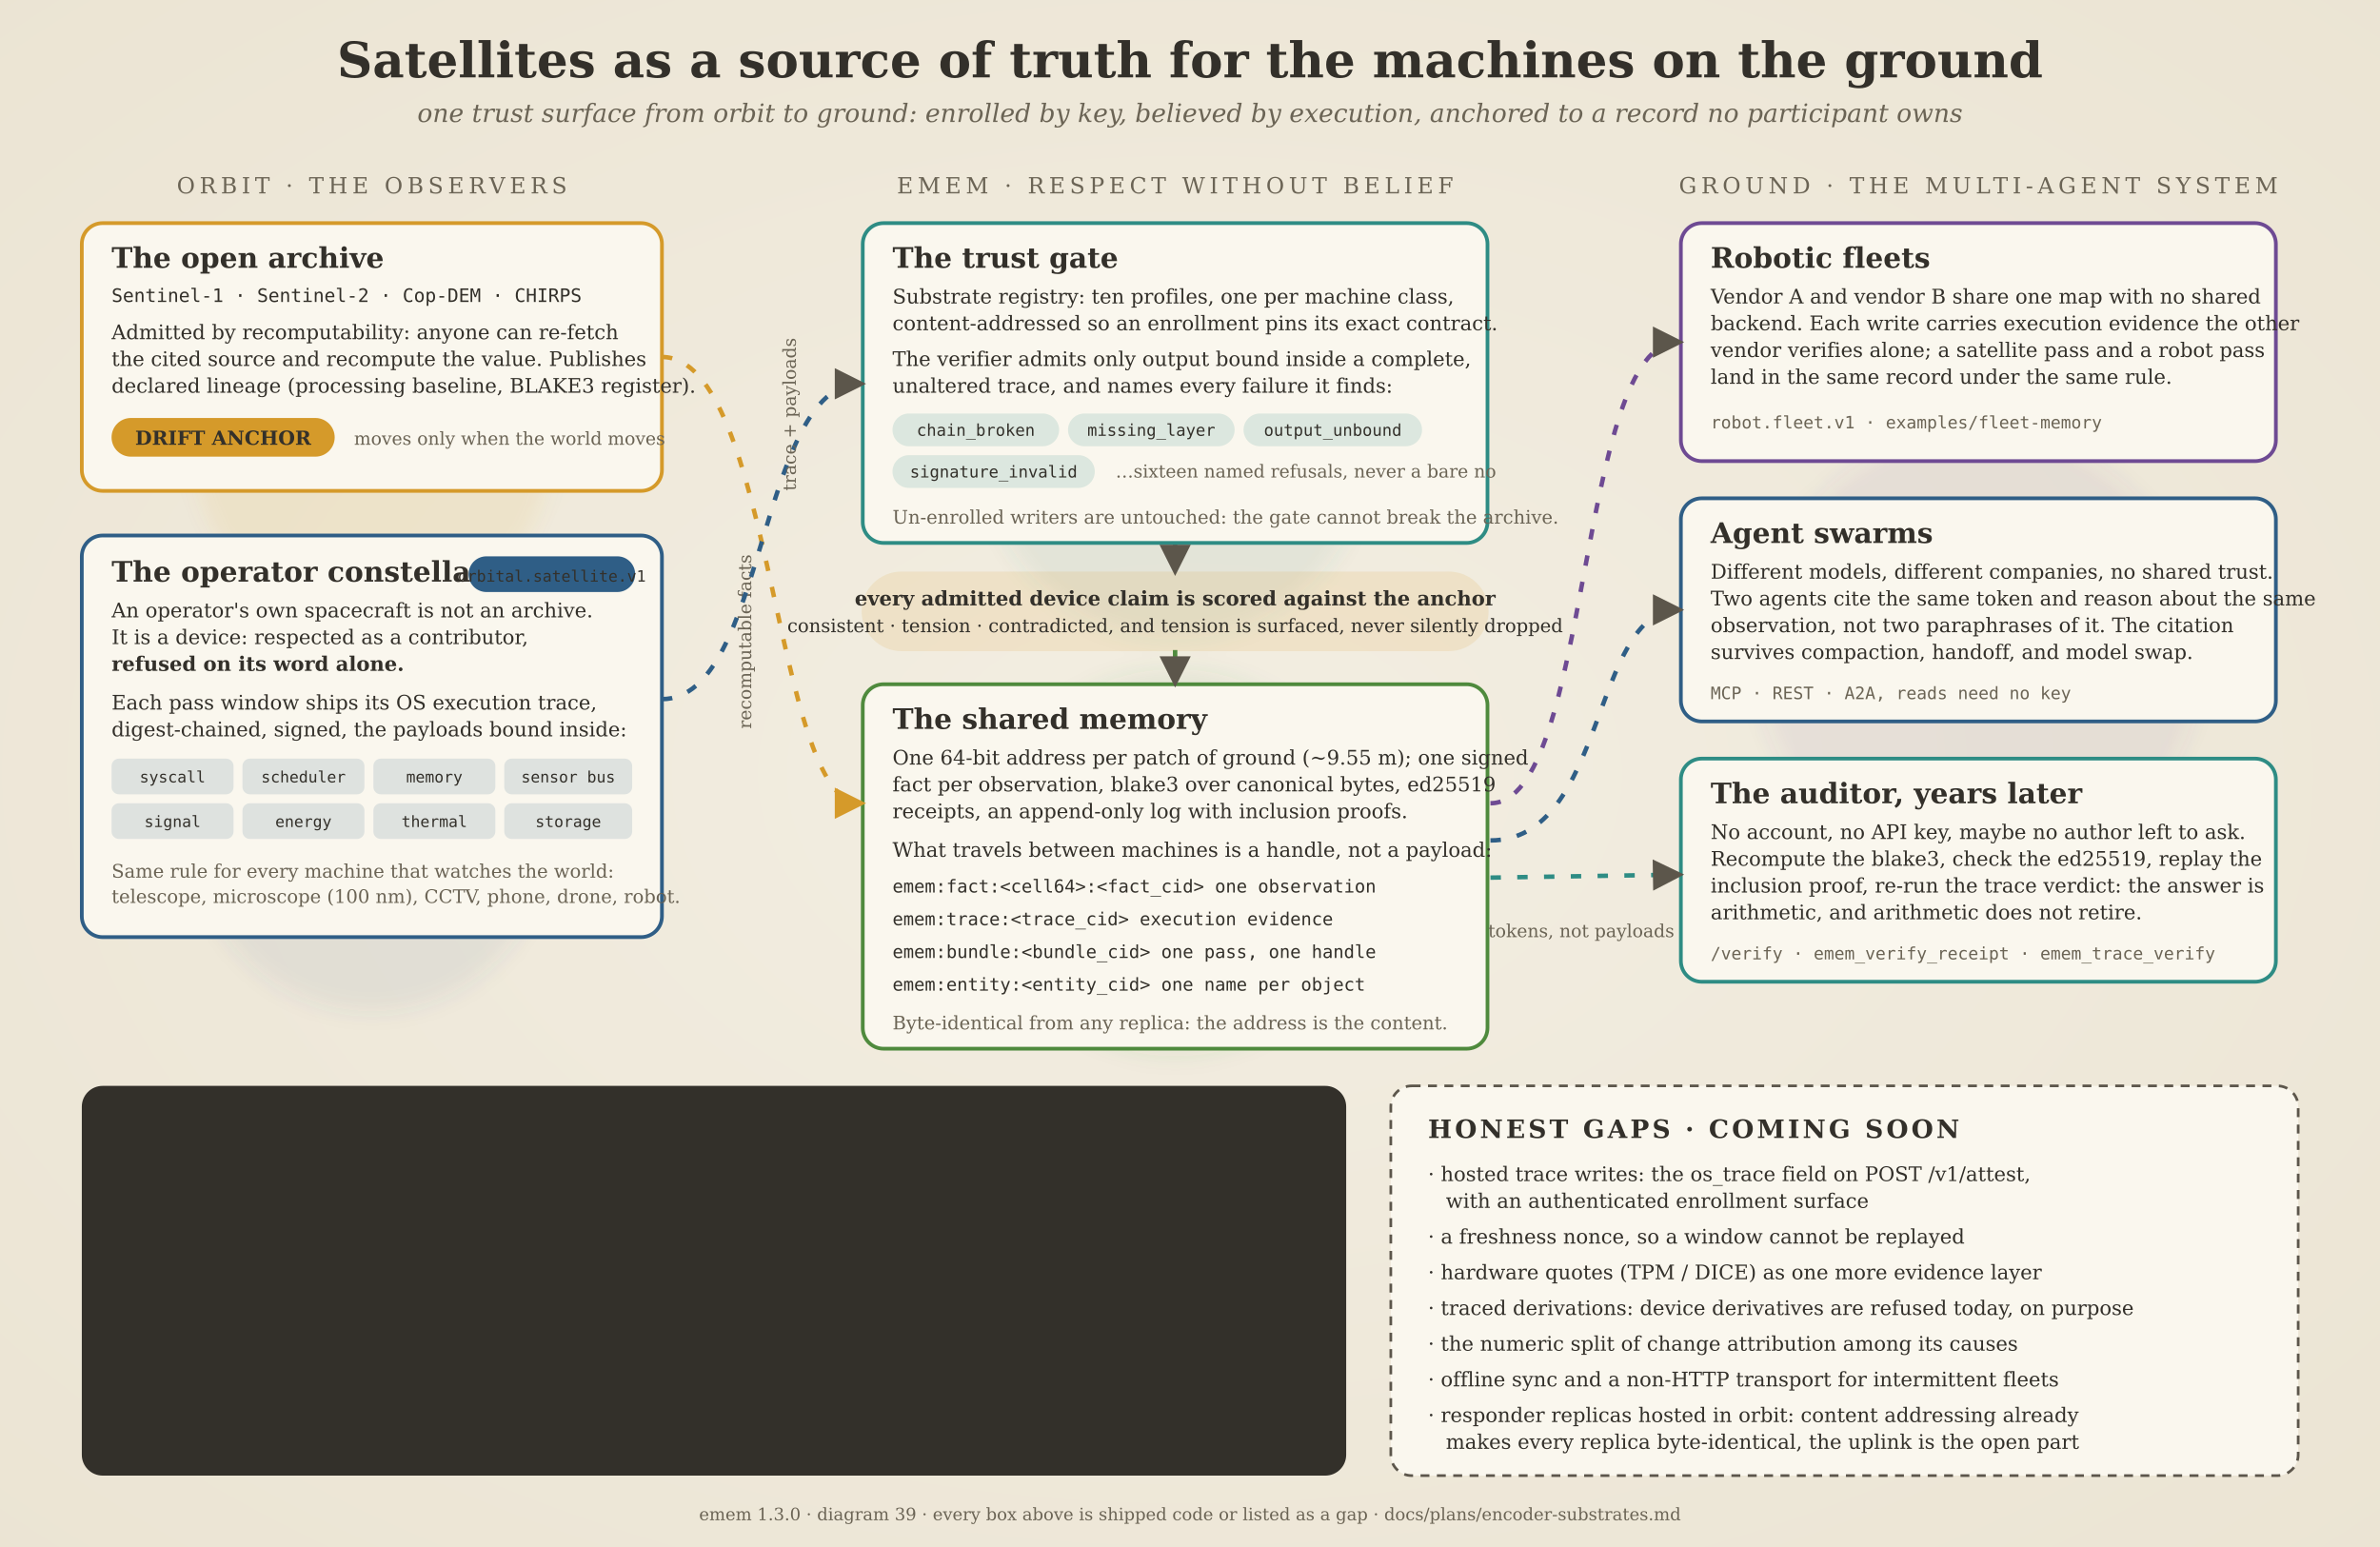
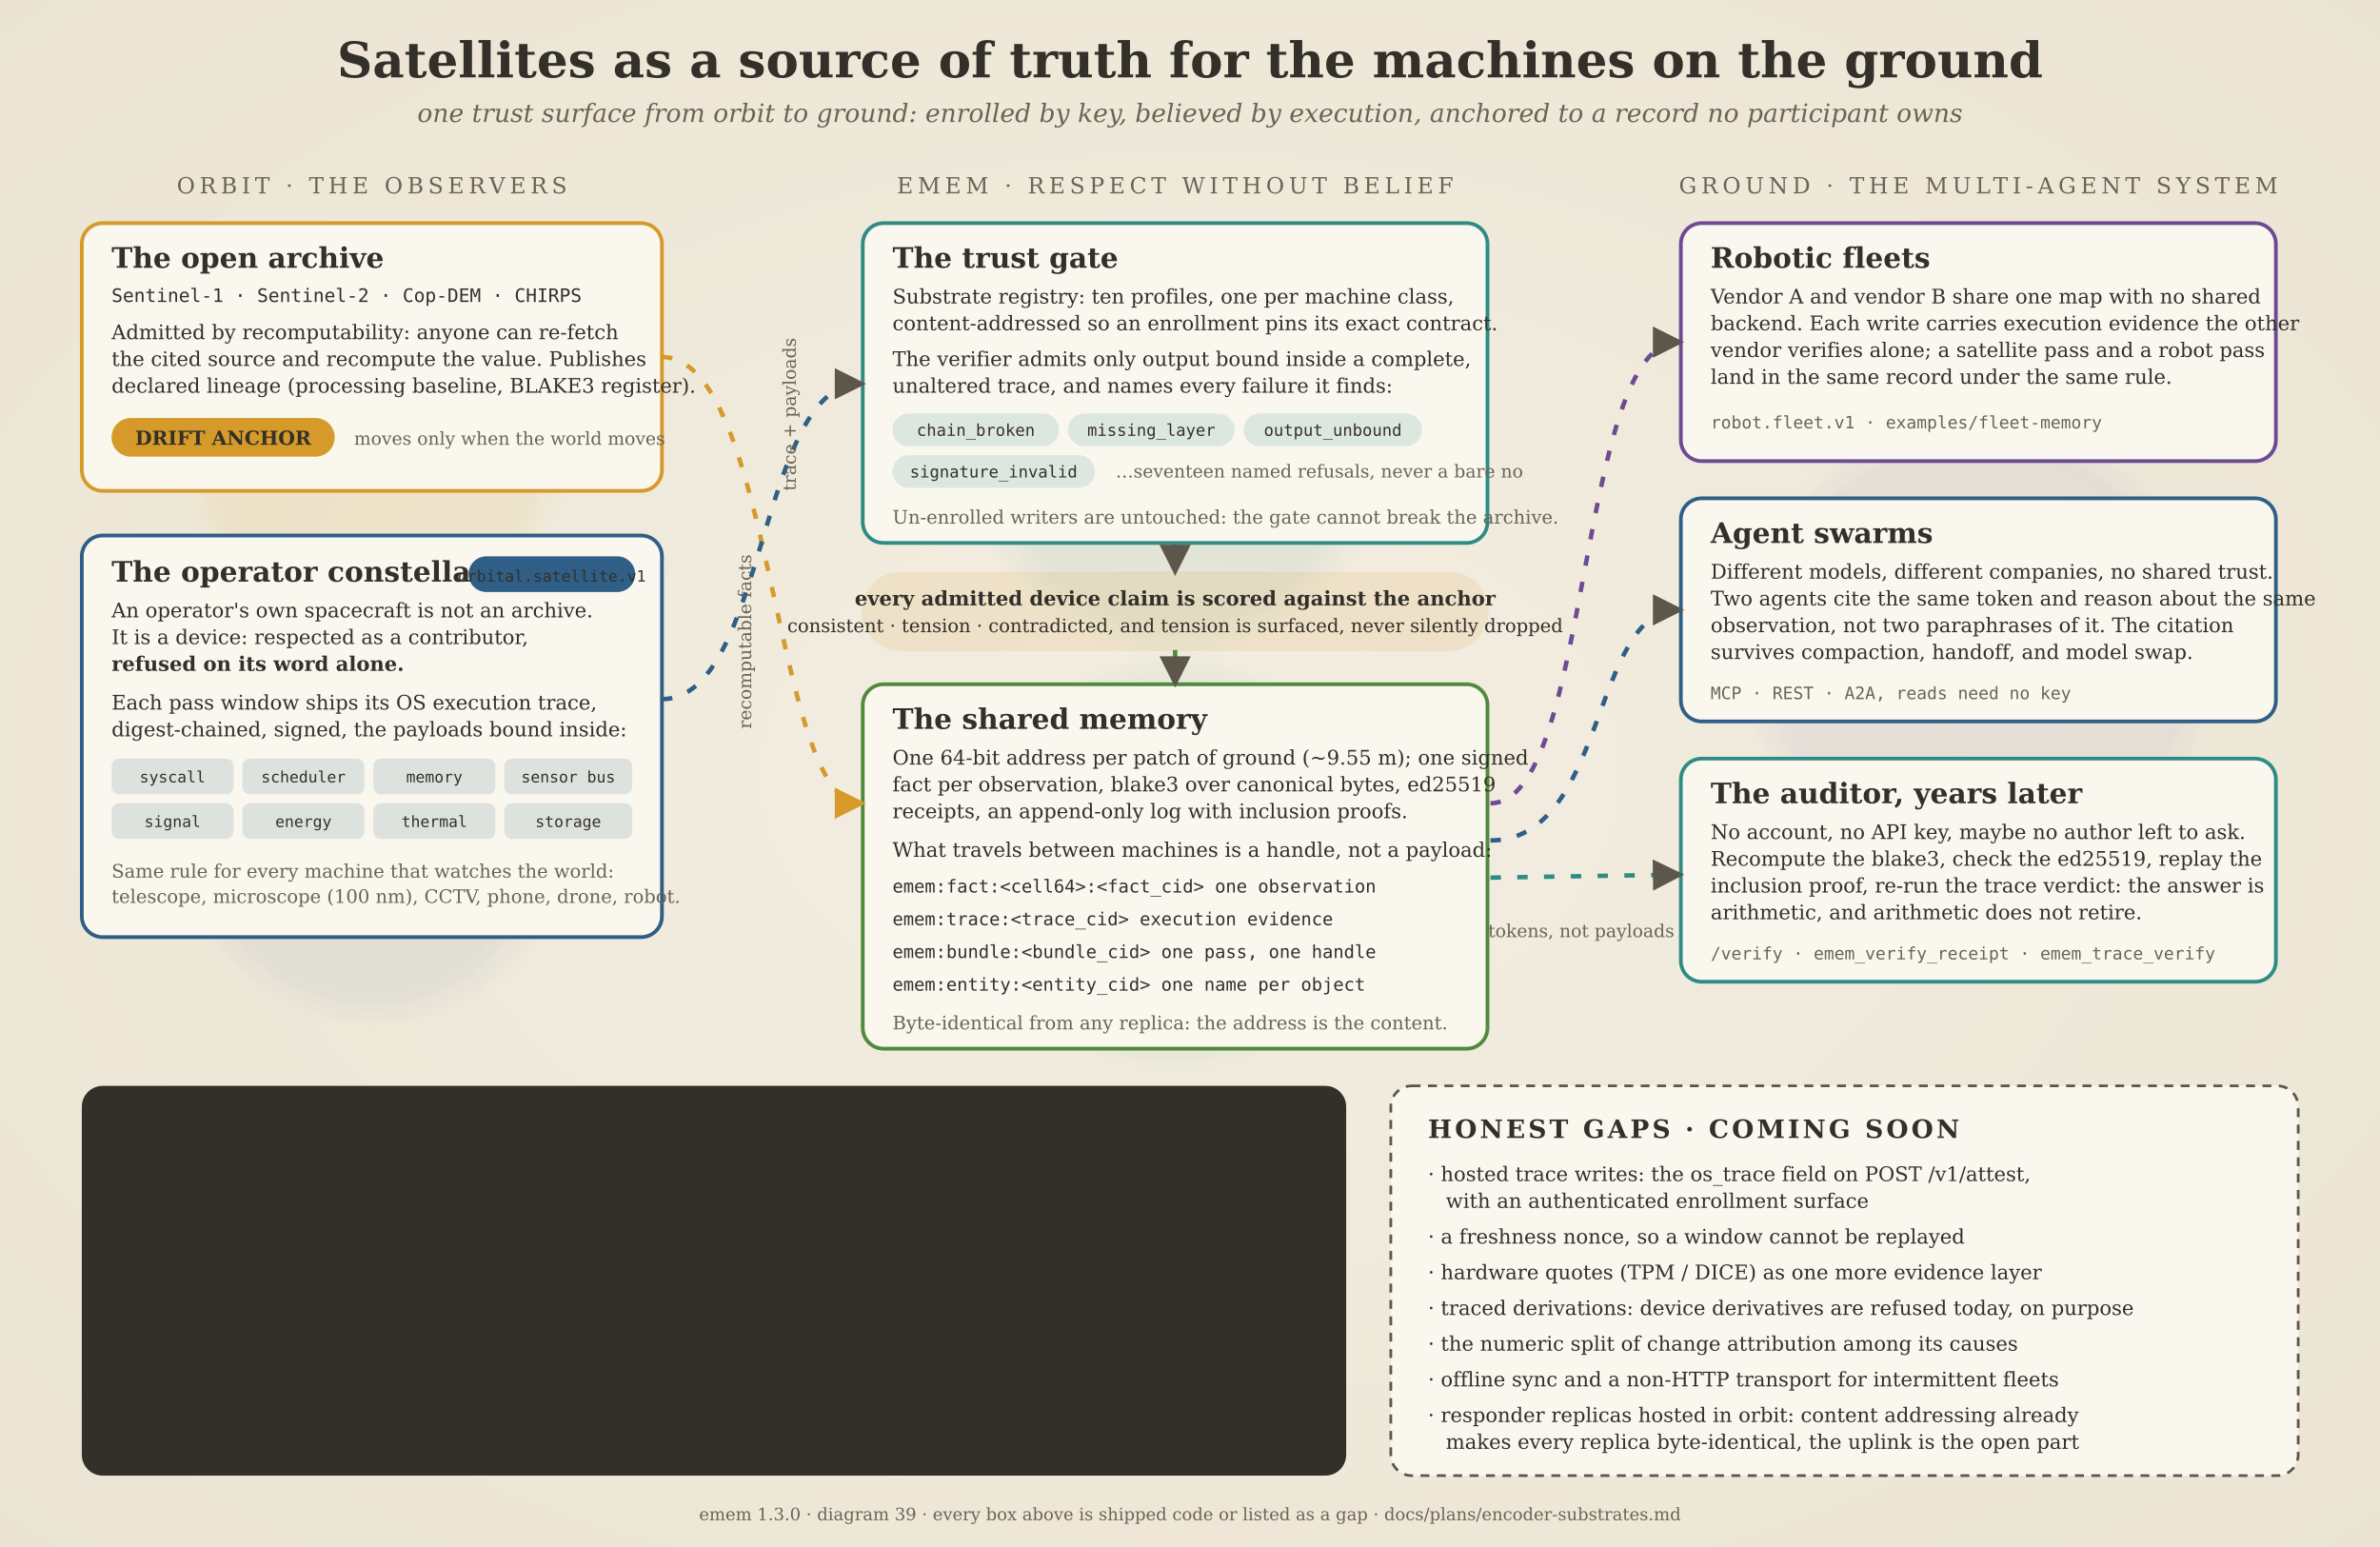
<svg xmlns="http://www.w3.org/2000/svg" viewBox="0 0 1600 1040" width="1600" height="1040" role="img" aria-label="How satellites become a source of truth for multi-agent systems and robotic fleets on the ground: two admission rules in orbit, one trust gate, one shared memory, and ground consumers who verify alone. Gaps are labeled coming soon.">
  <defs>
    <radialGradient id="paper" cx="50%" cy="50%" r="72%">
      <stop offset="0%" stop-color="#f3eee2" />
      <stop offset="100%" stop-color="#ebe4d3" />
    </radialGradient>
    <filter id="blur" x="-30%" y="-30%" width="160%" height="160%">
      <feGaussianBlur stdDeviation="7" />
    </filter>
    <marker id="arr" viewBox="0 0 10 10" refX="8" refY="5" markerWidth="7" markerHeight="7" orient="auto-start-reverse">
      <path d="M0,0 L10,5 L0,10 z" fill="#5c564b" />
    </marker>
    <marker id="arrAmber" viewBox="0 0 10 10" refX="8" refY="5" markerWidth="7" markerHeight="7" orient="auto-start-reverse">
      <path d="M0,0 L10,5 L0,10 z" fill="#d59a2a" />
    </marker>
    <style>
.flowline{stroke-dasharray:7 11;animation:emflow 1.25s linear infinite}
@keyframes emflow{to{stroke-dashoffset:-18}}
.pulse{animation:empulse 3.4s ease-in-out infinite}
@keyframes empulse{0%,100%{opacity:.35}50%{opacity:1}}
@media(prefers-reduced-motion:reduce){.flowline{animation:none}.pulse{animation:none}}
.h{font-family:Georgia,'DejaVu Serif',serif;fill:#33302a}
.m{font-family:'DejaVu Sans Mono','JetBrains Mono',ui-monospace,monospace;fill:#33302a}
.dim{fill:#6b6455}
</style>
  </defs>
  <rect width="1600" height="1040" fill="url(#paper)" />
  <g filter="url(#blur)">
    <circle cx="250" cy="300" r="120" fill="#d59a2a" opacity="0.08" />
    <circle cx="250" cy="560" r="120" fill="#2f5e86" opacity="0.08" />
    <circle cx="790" cy="300" r="130" fill="#2e8c84" opacity="0.08" />
    <circle cx="790" cy="580" r="130" fill="#4f8a3d" opacity="0.08" />
    <circle cx="1330" cy="440" r="150" fill="#6e4a93" opacity="0.07" />
  </g>
  <text x="800" y="52" text-anchor="middle" class="h" font-size="33" font-weight="bold">Satellites as a source of truth for the machines on the ground</text>
  <text x="800" y="82" text-anchor="middle" class="h dim" font-size="17" font-style="italic">one trust surface from orbit to ground: enrolled by key, believed by execution, anchored to a record no participant owns</text>
  <text x="250" y="130" text-anchor="middle" class="h dim" font-size="15" letter-spacing="3">ORBIT · THE OBSERVERS</text>
  <rect x="55" y="150" width="390" height="180" rx="14" fill="#faf7ee" stroke="#d59a2a" stroke-width="2.5" />
  <text x="75" y="180" class="h" font-size="19" font-weight="bold">The open archive</text>
  <text x="75" y="203" class="m" font-size="12.5">Sentinel-1 · Sentinel-2 · Cop-DEM · CHIRPS</text>
  <text x="75" y="228" class="h" font-size="13.5">Admitted by recomputability: anyone can re-fetch</text>
  <text x="75" y="246" class="h" font-size="13.5">the cited source and recompute the value. Publishes</text>
  <text x="75" y="264" class="h" font-size="13.5">declared lineage (processing baseline, BLAKE3 register).</text>
  <rect x="75" y="281" width="150" height="26" rx="13" fill="#d59a2a" />
  <text x="150" y="299" text-anchor="middle" class="h" font-size="13" font-weight="bold" fill="#fff">DRIFT ANCHOR</text>
  <text x="238" y="299" class="h dim" font-size="12">moves only when the world moves</text>
  <rect x="55" y="360" width="390" height="270" rx="14" fill="#faf7ee" stroke="#2f5e86" stroke-width="2.5" />
  <text x="75" y="391" class="h" font-size="19" font-weight="bold">The operator constellation</text>
  <rect x="315" y="374" width="112" height="24" rx="12" fill="#2f5e86" />
  <text x="371" y="391" text-anchor="middle" class="m" font-size="10.5" fill="#fff">orbital.satellite.v1</text>
  <text x="75" y="415" class="h" font-size="13.5">An operator's own spacecraft is not an archive.</text>
  <text x="75" y="433" class="h" font-size="13.5">It is a device: respected as a contributor,</text>
  <text x="75" y="451" class="h" font-size="13.5" font-weight="bold">refused on its word alone.</text>
  <text x="75" y="477" class="h" font-size="13.5">Each pass window ships its OS execution trace,</text>
  <text x="75" y="495" class="h" font-size="13.5">digest-chained, signed, the payloads bound inside:</text>
  <g class="m" font-size="10.5">
    <rect x="75" y="510" width="82" height="24" rx="5" fill="#2f5e86" opacity="0.14" />
    <text x="116" y="526" text-anchor="middle">syscall</text>
    <rect x="163" y="510" width="82" height="24" rx="5" fill="#2f5e86" opacity="0.14" />
    <text x="204" y="526" text-anchor="middle">scheduler</text>
    <rect x="251" y="510" width="82" height="24" rx="5" fill="#2f5e86" opacity="0.14" />
    <text x="292" y="526" text-anchor="middle">memory</text>
    <rect x="339" y="510" width="86" height="24" rx="5" fill="#2f5e86" opacity="0.14" />
    <text x="382" y="526" text-anchor="middle">sensor bus</text>
    <rect x="75" y="540" width="82" height="24" rx="5" fill="#2f5e86" opacity="0.14" />
    <text x="116" y="556" text-anchor="middle">signal</text>
    <rect x="163" y="540" width="82" height="24" rx="5" fill="#2f5e86" opacity="0.14" />
    <text x="204" y="556" text-anchor="middle">energy</text>
    <rect x="251" y="540" width="82" height="24" rx="5" fill="#2f5e86" opacity="0.14" />
    <text x="292" y="556" text-anchor="middle">thermal</text>
    <rect x="339" y="540" width="86" height="24" rx="5" fill="#2f5e86" opacity="0.14" />
    <text x="382" y="556" text-anchor="middle">storage</text>
  </g>
  <text x="75" y="590" class="h dim" font-size="12.5">Same rule for every machine that watches the world:</text>
  <text x="75" y="607" class="h dim" font-size="12.5">telescope, microscope (100 nm), CCTV, phone, drone, robot.</text>
  <text x="790" y="130" text-anchor="middle" class="h dim" font-size="15" letter-spacing="3">EMEM · RESPECT WITHOUT BELIEF</text>
  <rect x="580" y="150" width="420" height="215" rx="14" fill="#faf7ee" stroke="#2e8c84" stroke-width="2.5" />
  <text x="600" y="180" class="h" font-size="19" font-weight="bold">The trust gate</text>
  <text x="600" y="204" class="h" font-size="13.5">Substrate registry: ten profiles, one per machine class,</text>
  <text x="600" y="222" class="h" font-size="13.5">content-addressed so an enrollment pins its exact contract.</text>
  <text x="600" y="246" class="h" font-size="13.5">The verifier admits only output bound inside a complete,</text>
  <text x="600" y="264" class="h" font-size="13.5">unaltered trace, and names every failure it finds:</text>
  <g class="m" font-size="11">
    <rect x="600" y="278" width="112" height="22" rx="11" fill="#2e8c84" opacity="0.15" />
    <text x="656" y="293" text-anchor="middle">chain_broken</text>
    <rect x="718" y="278" width="112" height="22" rx="11" fill="#2e8c84" opacity="0.15" />
    <text x="774" y="293" text-anchor="middle">missing_layer</text>
    <rect x="836" y="278" width="120" height="22" rx="11" fill="#2e8c84" opacity="0.15" />
    <text x="896" y="293" text-anchor="middle">output_unbound</text>
    <rect x="600" y="306" width="136" height="22" rx="11" fill="#2e8c84" opacity="0.15" />
    <text x="668" y="321" text-anchor="middle">signature_invalid</text>
-     <text x="750" y="321" class="h dim" font-size="12">…sixteen named refusals, never a bare no</text>
+     <text x="750" y="321" class="h dim" font-size="12">…seventeen named refusals, never a bare no</text>
  </g>
  <text x="600" y="352" class="h dim" font-size="12.5">Un-enrolled writers are untouched: the gate cannot break the archive.</text>
  <rect x="580" y="385" width="420" height="52" rx="26" fill="#d59a2a" opacity="0.13" stroke="#d59a2a" stroke-width="1.5" />
  <text x="790" y="407" text-anchor="middle" class="h" font-size="13.5" font-weight="bold">every admitted device claim is scored against the anchor</text>
  <text x="790" y="425" text-anchor="middle" class="h" font-size="12.5">consistent · tension · contradicted, and tension is surfaced, never silently dropped</text>
  <rect x="580" y="460" width="420" height="245" rx="14" fill="#faf7ee" stroke="#4f8a3d" stroke-width="2.5" />
  <text x="600" y="490" class="h" font-size="19" font-weight="bold">The shared memory</text>
  <text x="600" y="514" class="h" font-size="13.5">One 64-bit address per patch of ground (~9.55 m); one signed</text>
  <text x="600" y="532" class="h" font-size="13.5">fact per observation, blake3 over canonical bytes, ed25519</text>
  <text x="600" y="550" class="h" font-size="13.5">receipts, an append-only log with inclusion proofs.</text>
  <text x="600" y="576" class="h" font-size="13.5">What travels between machines is a handle, not a payload:</text>
  <g class="m" font-size="12">
    <text x="600" y="600">emem:fact:&lt;cell64&gt;:&lt;fact_cid&gt;  one observation</text>
    <text x="600" y="622">emem:trace:&lt;trace_cid&gt;       execution evidence</text>
    <text x="600" y="644">emem:bundle:&lt;bundle_cid&gt;     one pass, one handle</text>
    <text x="600" y="666">emem:entity:&lt;entity_cid&gt;     one name per object</text>
  </g>
  <text x="600" y="692" class="h dim" font-size="12.5">Byte-identical from any replica: the address is the content.</text>
  <text x="1330" y="130" text-anchor="middle" class="h dim" font-size="15" letter-spacing="3">GROUND · THE MULTI-AGENT SYSTEM</text>
  <rect x="1130" y="150" width="400" height="160" rx="14" fill="#faf7ee" stroke="#6e4a93" stroke-width="2.5" />
  <text x="1150" y="180" class="h" font-size="19" font-weight="bold">Robotic fleets</text>
  <text x="1150" y="204" class="h" font-size="13.5">Vendor A and vendor B share one map with no shared</text>
  <text x="1150" y="222" class="h" font-size="13.5">backend. Each write carries execution evidence the other</text>
  <text x="1150" y="240" class="h" font-size="13.5">vendor verifies alone; a satellite pass and a robot pass</text>
  <text x="1150" y="258" class="h" font-size="13.5">land in the same record under the same rule.</text>
  <text x="1150" y="288" class="m dim" font-size="11.5">robot.fleet.v1 · examples/fleet-memory</text>
  <rect x="1130" y="335" width="400" height="150" rx="14" fill="#faf7ee" stroke="#2f5e86" stroke-width="2.5" />
  <text x="1150" y="365" class="h" font-size="19" font-weight="bold">Agent swarms</text>
  <text x="1150" y="389" class="h" font-size="13.5">Different models, different companies, no shared trust.</text>
  <text x="1150" y="407" class="h" font-size="13.5">Two agents cite the same token and reason about the same</text>
  <text x="1150" y="425" class="h" font-size="13.5">observation, not two paraphrases of it. The citation</text>
  <text x="1150" y="443" class="h" font-size="13.5">survives compaction, handoff, and model swap.</text>
  <text x="1150" y="470" class="m dim" font-size="11.5">MCP · REST · A2A, reads need no key</text>
  <rect x="1130" y="510" width="400" height="150" rx="14" fill="#faf7ee" stroke="#2e8c84" stroke-width="2.5" />
  <text x="1150" y="540" class="h" font-size="19" font-weight="bold">The auditor, years later</text>
  <text x="1150" y="564" class="h" font-size="13.5">No account, no API key, maybe no author left to ask.</text>
  <text x="1150" y="582" class="h" font-size="13.5">Recompute the blake3, check the ed25519, replay the</text>
  <text x="1150" y="600" class="h" font-size="13.5">inclusion proof, re-run the trace verdict: the answer is</text>
  <text x="1150" y="618" class="h" font-size="13.5">arithmetic, and arithmetic does not retire.</text>
  <text x="1150" y="645" class="m dim" font-size="11.5">/verify · emem_verify_receipt · emem_trace_verify</text>
  <path class="flowline" d="M445,240 C520,240 520,540 578,540" fill="none" stroke="#d59a2a" stroke-width="3" marker-end="url(#arrAmber)" />
  <text x="505" y="490" class="h dim" font-size="12" transform="rotate(-90 505 490)">recomputable facts</text>
  <path class="flowline" d="M445,470 C515,470 510,258 578,258" fill="none" stroke="#2f5e86" stroke-width="3" marker-end="url(#arr)" />
  <text x="535" y="330" class="h dim" font-size="12" transform="rotate(-90 535 330)">trace + payloads</text>
  <path class="flowline" d="M790,365 L790,383" fill="none" stroke="#2e8c84" stroke-width="3" marker-end="url(#arr)" />
  <path class="flowline" d="M790,437 L790,458" fill="none" stroke="#4f8a3d" stroke-width="3" marker-end="url(#arr)" />
  <path class="flowline" d="M1002,540 C1070,540 1060,230 1128,230" fill="none" stroke="#6e4a93" stroke-width="3" marker-end="url(#arr)" />
  <path class="flowline" d="M1002,565 C1080,565 1070,410 1128,410" fill="none" stroke="#2f5e86" stroke-width="3" marker-end="url(#arr)" />
  <path class="flowline" d="M1002,590 L1128,588" fill="none" stroke="#2e8c84" stroke-width="3" marker-end="url(#arr)" />
  <text x="1063" y="630" text-anchor="middle" class="h dim" font-size="12">tokens, not payloads</text>
  <rect x="55" y="730" width="850" height="262" rx="14" fill="#33302a" />
  <text x="80" y="765" class="h" font-size="17" font-weight="bold" fill="#f3eee2" letter-spacing="2">WHY THIS ENDURES</text>
  <text x="80" y="794" class="h" font-size="14" fill="#f3eee2">Built for the day its authors are gone. When machine-made claims outnumber anyone's capacity</text>
  <text x="80" y="814" class="h" font-size="14" fill="#f3eee2">to re-check them, trust by authority fails and arithmetic remains: content addresses, signatures,</text>
  <text x="80" y="834" class="h" font-size="14" fill="#f3eee2">inclusion proofs, and an anchor no single participant controls. Forging one number means</text>
  <text x="80" y="854" class="h" font-size="14" fill="#f3eee2">simulating a whole causally consistent execution and beating an archive anyone can recompute.</text>
  <text x="80" y="886" class="h" font-size="14" font-style="italic" fill="#d59a2a">Is this worth it, or just the obvious? The obvious part is signing data. The earned part is</text>
  <text x="80" y="906" class="h" font-size="14" font-style="italic" fill="#d59a2a">refusing signed data without execution evidence, and anchoring it to a record no one owns.</text>
  <text x="80" y="938" class="h" font-size="12.5" fill="#b5ad9c">Honest cost, measured against our own interest: a token spends ~5.8x the context of the bare</text>
  <text x="80" y="956" class="h" font-size="12.5" fill="#b5ad9c">number. It pays only where a claim must outlive its author and be checked without trust.</text>
  <text x="80" y="980" class="m" font-size="11" fill="#b5ad9c">not memory. evidence of what actually happened.</text>
  <rect x="935" y="730" width="610" height="262" rx="14" fill="#faf7ee" stroke="#5c564b" stroke-width="1.8" stroke-dasharray="6 5" />
  <text x="960" y="765" class="h" font-size="17" font-weight="bold" letter-spacing="2">HONEST GAPS · COMING SOON</text>
  <g class="h" font-size="13.5">
    <text x="960" y="794">· hosted trace writes: the os_trace field on POST /v1/attest,</text>
    <text x="972" y="812">with an authenticated enrollment surface</text>
    <text x="960" y="836">· a freshness nonce, so a window cannot be replayed</text>
    <text x="960" y="860">· hardware quotes (TPM / DICE) as one more evidence layer</text>
    <text x="960" y="884">· traced derivations: device derivatives are refused today, on purpose</text>
    <text x="960" y="908">· the numeric split of change attribution among its causes</text>
    <text x="960" y="932">· offline sync and a non-HTTP transport for intermittent fleets</text>
    <text x="960" y="956">· responder replicas hosted in orbit: content addressing already</text>
    <text x="972" y="974">makes every replica byte-identical, the uplink is the open part</text>
  </g>
  <text x="800" y="1022" text-anchor="middle" class="h dim" font-size="11.5">emem 1.3.0 · diagram 39 · every box above is shipped code or listed as a gap · docs/plans/encoder-substrates.md</text>
</svg>
